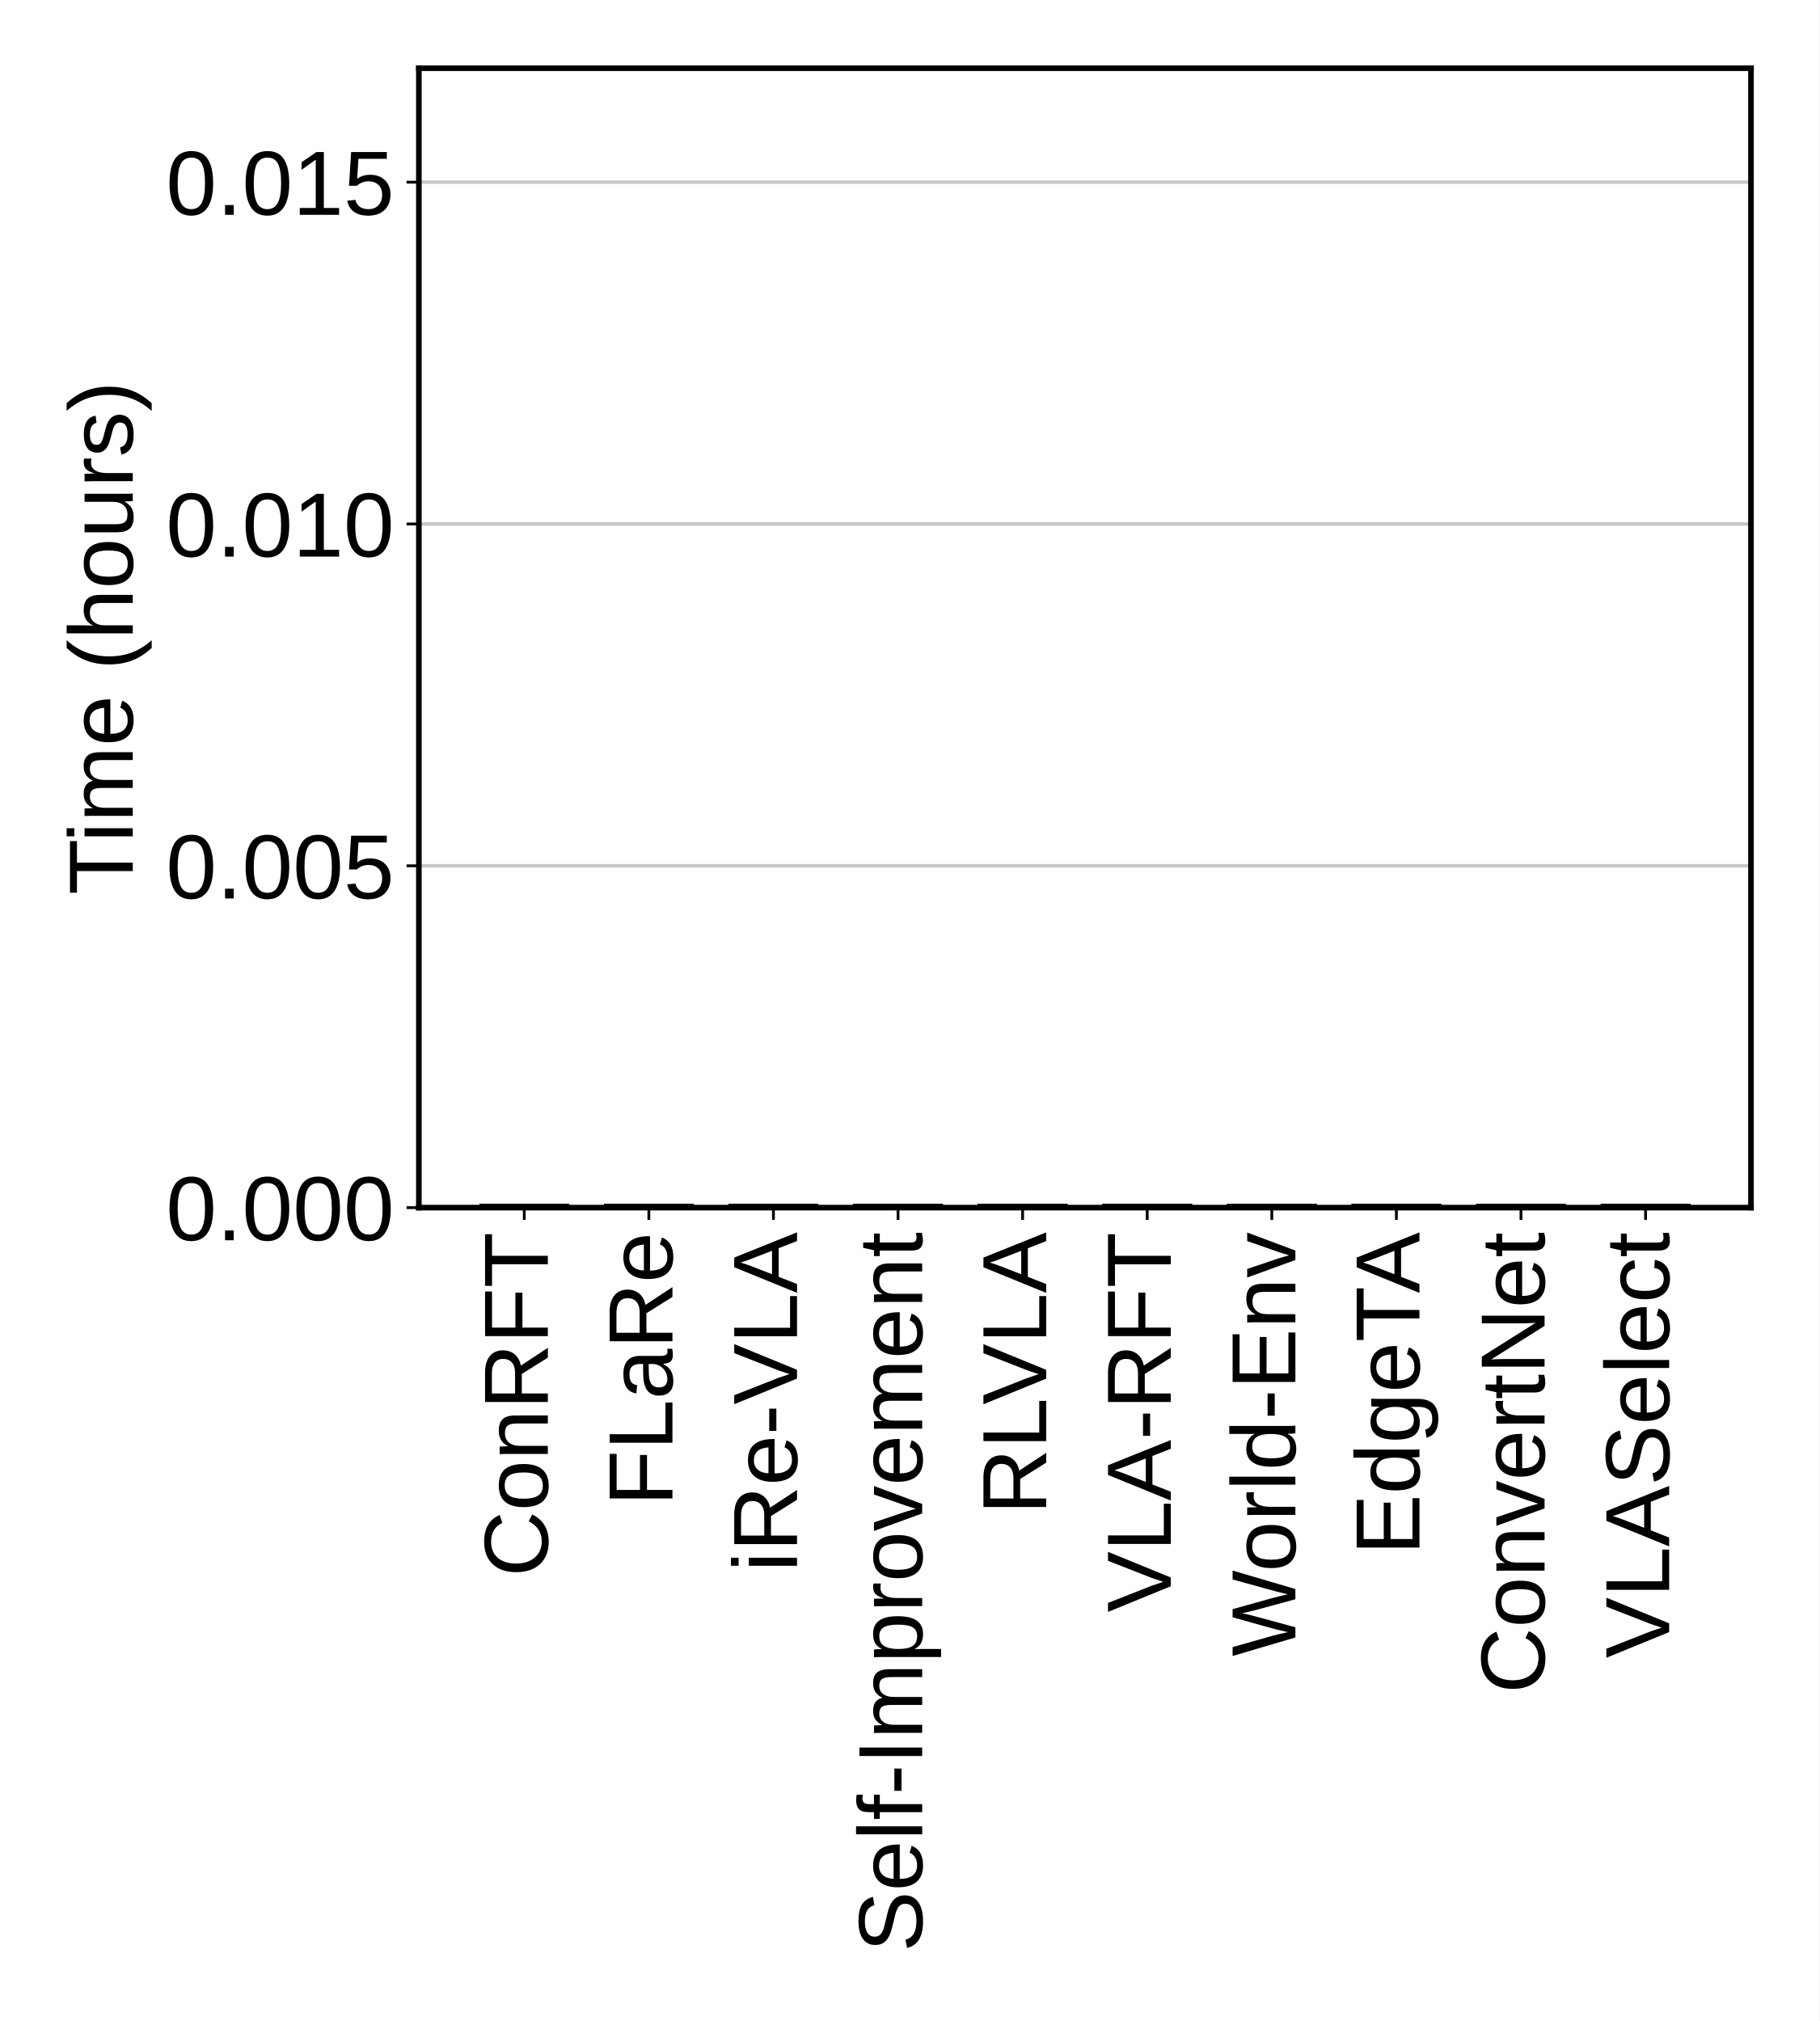
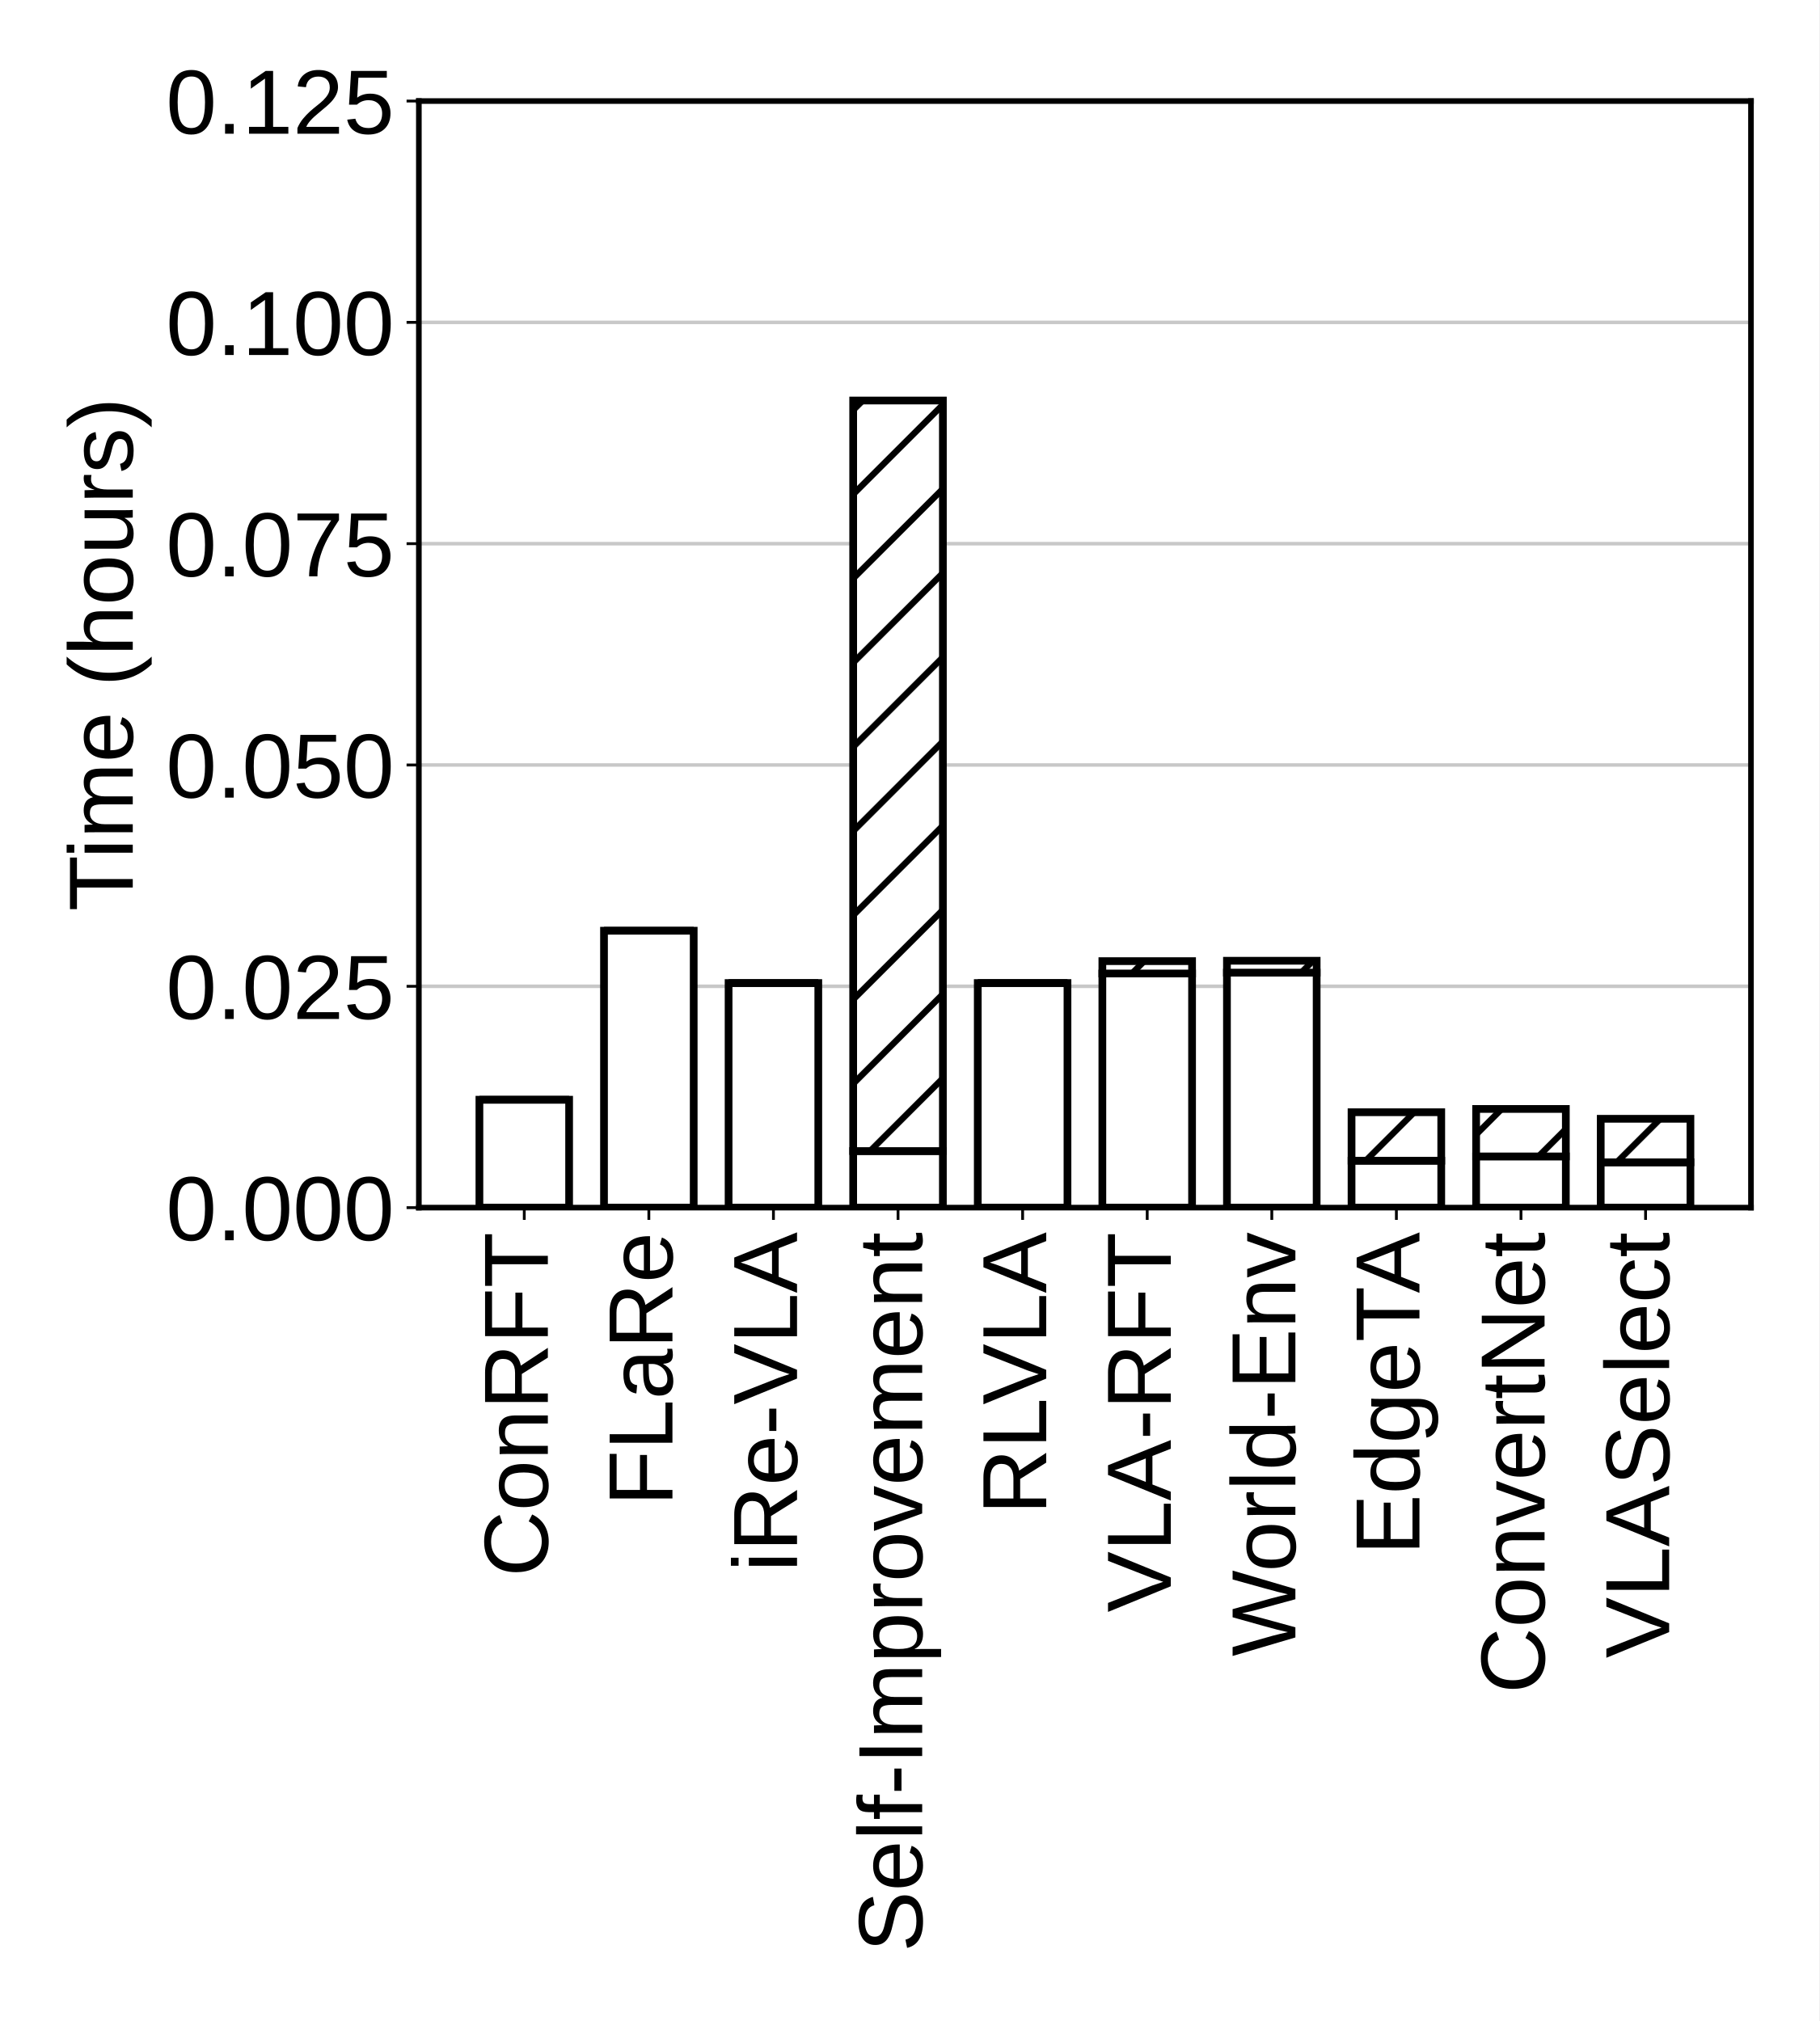
<svg xmlns="http://www.w3.org/2000/svg" xmlns:xlink="http://www.w3.org/1999/xlink" width="518.4pt" height="576pt" viewBox="0 0 518.4 576" version="1.1">
  <defs>
    <style type="text/css">*{stroke-linejoin: round; stroke-linecap: butt}</style>
  </defs>
  <g id="figure_1">
    <g id="patch_1">
      <path d="M 0 576  L 518.4 576  L 518.4 0  L 0 0  z " style="fill: #ffffff" />
    </g>
    <g id="axes_1">
      <g id="patch_2">
-         <path d="M 119.36 344.18  L 498.96 344.18  L 498.96 19.44  L 119.36 19.44  z " style="fill: #ffffff" />
+         <path d="M 119.36 344.18  L 498.96 344.18  L 498.96 28.8  L 119.36 28.8  z " style="fill: #ffffff" />
      </g>
      <g id="matplotlib.axis_1">
        <g id="xtick_1">
          <g id="line2d_1">
            <defs>
-               <path id="m0507dd900b" d="M 0 0  L 0 3.5  " style="stroke: #000000; stroke-width: 0.8" />
+               <path id="me8459a2073" d="M 0 0  L 0 3.5  " style="stroke: #000000; stroke-width: 0.8" />
            </defs>
            <g>
-               <use xlink:href="#m0507dd900b" x="149.396" y="344.18" style="stroke: #000000; stroke-width: 0.8" />
+               <use xlink:href="#me8459a2073" x="149.396" y="344.18" style="stroke: #000000; stroke-width: 0.8" />
            </g>
          </g>
          <g id="text_1">
            <text style="font-size: 26px; font-family: 'Arial', 'DejaVu Sans', 'Liberation Sans', sans-serif" transform="translate(156.1171 449.4112) rotate(-90)">ConRFT</text>
          </g>
        </g>
        <g id="xtick_2">
          <g id="line2d_2">
            <g>
-               <use xlink:href="#m0507dd900b" x="184.899" y="344.18" style="stroke: #000000; stroke-width: 0.8" />
+               <use xlink:href="#me8459a2073" x="184.899" y="344.18" style="stroke: #000000; stroke-width: 0.8" />
            </g>
          </g>
          <g id="text_2">
            <text style="font-size: 26px; font-family: 'Arial', 'DejaVu Sans', 'Liberation Sans', sans-serif" transform="translate(191.6203 429.2125) rotate(-90)">FLaRe</text>
          </g>
        </g>
        <g id="xtick_3">
          <g id="line2d_3">
            <g>
-               <use xlink:href="#m0507dd900b" x="220.402" y="344.18" style="stroke: #000000; stroke-width: 0.8" />
+               <use xlink:href="#me8459a2073" x="220.402" y="344.18" style="stroke: #000000; stroke-width: 0.8" />
            </g>
          </g>
          <g id="text_3">
            <text style="font-size: 26px; font-family: 'Arial', 'DejaVu Sans', 'Liberation Sans', sans-serif" transform="translate(227.1235 447.9934) rotate(-90)">iRe-VLA</text>
          </g>
        </g>
        <g id="xtick_4">
          <g id="line2d_4">
            <g>
-               <use xlink:href="#m0507dd900b" x="255.905" y="344.18" style="stroke: #000000; stroke-width: 0.8" />
+               <use xlink:href="#me8459a2073" x="255.905" y="344.18" style="stroke: #000000; stroke-width: 0.8" />
            </g>
          </g>
          <g id="text_4">
            <text style="font-size: 26px; font-family: 'Arial', 'DejaVu Sans', 'Liberation Sans', sans-serif" transform="translate(262.7851 556.3484) rotate(-90)">Self-Improvement</text>
          </g>
        </g>
        <g id="xtick_5">
          <g id="line2d_5">
            <g>
-               <use xlink:href="#m0507dd900b" x="291.408" y="344.18" style="stroke: #000000; stroke-width: 0.8" />
+               <use xlink:href="#me8459a2073" x="291.408" y="344.18" style="stroke: #000000; stroke-width: 0.8" />
            </g>
          </g>
          <g id="text_5">
            <text style="font-size: 26px; font-family: 'Arial', 'DejaVu Sans', 'Liberation Sans', sans-serif" transform="translate(298.1298 431.6419) rotate(-90)">RLVLA</text>
          </g>
        </g>
        <g id="xtick_6">
          <g id="line2d_6">
            <g>
-               <use xlink:href="#m0507dd900b" x="326.912" y="344.18" style="stroke: #000000; stroke-width: 0.8" />
+               <use xlink:href="#me8459a2073" x="326.912" y="344.18" style="stroke: #000000; stroke-width: 0.8" />
            </g>
          </g>
          <g id="text_6">
            <text style="font-size: 26px; font-family: 'Arial', 'DejaVu Sans', 'Liberation Sans', sans-serif" transform="translate(333.633 459.5188) rotate(-90)">VLA-RFT</text>
          </g>
        </g>
        <g id="xtick_7">
          <g id="line2d_7">
            <g>
-               <use xlink:href="#m0507dd900b" x="362.415" y="344.18" style="stroke: #000000; stroke-width: 0.8" />
+               <use xlink:href="#me8459a2073" x="362.415" y="344.18" style="stroke: #000000; stroke-width: 0.8" />
            </g>
          </g>
          <g id="text_7">
            <text style="font-size: 26px; font-family: 'Arial', 'DejaVu Sans', 'Liberation Sans', sans-serif" transform="translate(369.1362 472.0759) rotate(-90)">World-Env</text>
          </g>
        </g>
        <g id="xtick_8">
          <g id="line2d_8">
            <g>
-               <use xlink:href="#m0507dd900b" x="397.918" y="344.18" style="stroke: #000000; stroke-width: 0.8" />
+               <use xlink:href="#me8459a2073" x="397.918" y="344.18" style="stroke: #000000; stroke-width: 0.8" />
            </g>
          </g>
          <g id="text_8">
            <text style="font-size: 26px; font-family: 'Arial', 'DejaVu Sans', 'Liberation Sans', sans-serif" transform="translate(404.487 443.2038) rotate(-90)">EdgeTA</text>
          </g>
        </g>
        <g id="xtick_9">
          <g id="line2d_9">
            <g>
-               <use xlink:href="#m0507dd900b" x="433.421" y="344.18" style="stroke: #000000; stroke-width: 0.8" />
+               <use xlink:href="#me8459a2073" x="433.421" y="344.18" style="stroke: #000000; stroke-width: 0.8" />
            </g>
          </g>
          <g id="text_9">
            <text style="font-size: 26px; font-family: 'Arial', 'DejaVu Sans', 'Liberation Sans', sans-serif" transform="translate(440.1425 482.6709) rotate(-90)">ConvertNet</text>
          </g>
        </g>
        <g id="xtick_10">
          <g id="line2d_10">
            <g>
-               <use xlink:href="#m0507dd900b" x="468.924" y="344.18" style="stroke: #000000; stroke-width: 0.8" />
+               <use xlink:href="#me8459a2073" x="468.924" y="344.18" style="stroke: #000000; stroke-width: 0.8" />
            </g>
          </g>
          <g id="text_10">
            <text style="font-size: 26px; font-family: 'Arial', 'DejaVu Sans', 'Liberation Sans', sans-serif" transform="translate(475.6457 472.5838) rotate(-90)">VLASelect</text>
          </g>
        </g>
      </g>
      <g id="matplotlib.axis_2">
        <g id="ytick_1">
          <g id="line2d_11">
-             <path d="M 119.36 344.18  L 498.96 344.18  " clip-path="url(#pbd0f5954bd)" style="fill: none; stroke: #9a9a9a; stroke-opacity: 0.55; stroke-linecap: square" />
+             <path d="M 119.36 344.18  L 498.96 344.18  " clip-path="url(#pd16d3bd1e3)" style="fill: none; stroke: #9a9a9a; stroke-opacity: 0.55; stroke-linecap: square" />
          </g>
          <g id="line2d_12">
            <defs>
-               <path id="ma148eba3d9" d="M 0 0  L -3.5 0  " style="stroke: #000000; stroke-width: 0.8" />
+               <path id="ma1056c742b" d="M 0 0  L -3.5 0  " style="stroke: #000000; stroke-width: 0.8" />
            </defs>
            <g>
-               <use xlink:href="#ma148eba3d9" x="119.36" y="344.18" style="stroke: #000000; stroke-width: 0.8" />
+               <use xlink:href="#ma1056c742b" x="119.36" y="344.18" style="stroke: #000000; stroke-width: 0.8" />
            </g>
          </g>
          <g id="text_11">
            <text style="font-size: 26px; font-family: 'Arial', 'DejaVu Sans', 'Liberation Sans', sans-serif; text-anchor: end" x="112.36" y="353.485" transform="rotate(-0 112.36 353.4852)">0.000</text>
          </g>
        </g>
        <g id="ytick_2">
          <g id="line2d_13">
-             <path d="M 119.36 246.758  L 498.96 246.758  " clip-path="url(#pbd0f5954bd)" style="fill: none; stroke: #9a9a9a; stroke-opacity: 0.55; stroke-linecap: square" />
+             <path d="M 119.36 281.104  L 498.96 281.104  " clip-path="url(#pd16d3bd1e3)" style="fill: none; stroke: #9a9a9a; stroke-opacity: 0.55; stroke-linecap: square" />
          </g>
          <g id="line2d_14">
            <g>
-               <use xlink:href="#ma148eba3d9" x="119.36" y="246.758" style="stroke: #000000; stroke-width: 0.8" />
+               <use xlink:href="#ma1056c742b" x="119.36" y="281.104" style="stroke: #000000; stroke-width: 0.8" />
            </g>
          </g>
          <g id="text_12">
-             <text style="font-size: 26px; font-family: 'Arial', 'DejaVu Sans', 'Liberation Sans', sans-serif; text-anchor: end" x="112.36" y="256.063" transform="rotate(-0 112.36 256.0632)">0.005</text>
+             <text style="font-size: 26px; font-family: 'Arial', 'DejaVu Sans', 'Liberation Sans', sans-serif; text-anchor: end" x="112.36" y="290.409" transform="rotate(-0 112.36 290.4092)">0.025</text>
          </g>
        </g>
        <g id="ytick_3">
          <g id="line2d_15">
-             <path d="M 119.36 149.336  L 498.96 149.336  " clip-path="url(#pbd0f5954bd)" style="fill: none; stroke: #9a9a9a; stroke-opacity: 0.55; stroke-linecap: square" />
+             <path d="M 119.36 218.028  L 498.96 218.028  " clip-path="url(#pd16d3bd1e3)" style="fill: none; stroke: #9a9a9a; stroke-opacity: 0.55; stroke-linecap: square" />
          </g>
          <g id="line2d_16">
            <g>
-               <use xlink:href="#ma148eba3d9" x="119.36" y="149.336" style="stroke: #000000; stroke-width: 0.8" />
+               <use xlink:href="#ma1056c742b" x="119.36" y="218.028" style="stroke: #000000; stroke-width: 0.8" />
            </g>
          </g>
          <g id="text_13">
-             <text style="font-size: 26px; font-family: 'Arial', 'DejaVu Sans', 'Liberation Sans', sans-serif; text-anchor: end" x="112.36" y="158.641" transform="rotate(-0 112.36 158.6412)">0.010</text>
+             <text style="font-size: 26px; font-family: 'Arial', 'DejaVu Sans', 'Liberation Sans', sans-serif; text-anchor: end" x="112.36" y="227.333" transform="rotate(-0 112.36 227.3332)">0.050</text>
          </g>
        </g>
        <g id="ytick_4">
          <g id="line2d_17">
-             <path d="M 119.36 51.914  L 498.96 51.914  " clip-path="url(#pbd0f5954bd)" style="fill: none; stroke: #9a9a9a; stroke-opacity: 0.55; stroke-linecap: square" />
+             <path d="M 119.36 154.952  L 498.96 154.952  " clip-path="url(#pd16d3bd1e3)" style="fill: none; stroke: #9a9a9a; stroke-opacity: 0.55; stroke-linecap: square" />
          </g>
          <g id="line2d_18">
            <g>
-               <use xlink:href="#ma148eba3d9" x="119.36" y="51.914" style="stroke: #000000; stroke-width: 0.8" />
+               <use xlink:href="#ma1056c742b" x="119.36" y="154.952" style="stroke: #000000; stroke-width: 0.8" />
            </g>
          </g>
          <g id="text_14">
-             <text style="font-size: 26px; font-family: 'Arial', 'DejaVu Sans', 'Liberation Sans', sans-serif; text-anchor: end" x="112.36" y="61.219" transform="rotate(-0 112.36 61.21916)">0.015</text>
-           </g>
-         </g>
-         <g id="text_15">
-           <text style="font-size: 26px; font-family: 'Arial', 'DejaVu Sans', 'Liberation Sans', sans-serif; text-anchor: middle" x="37.831" y="181.81" transform="rotate(-90 37.83094 181.81)">Time (hours)</text>
+             <text style="font-size: 26px; font-family: 'Arial', 'DejaVu Sans', 'Liberation Sans', sans-serif; text-anchor: end" x="112.36" y="164.257" transform="rotate(-0 112.36 164.2572)">0.075</text>
+           </g>
+         </g>
+         <g id="ytick_5">
+           <g id="line2d_19">
+             <path d="M 119.36 91.876  L 498.96 91.876  " clip-path="url(#pd16d3bd1e3)" style="fill: none; stroke: #9a9a9a; stroke-opacity: 0.55; stroke-linecap: square" />
+           </g>
+           <g id="line2d_20">
+             <g>
+               <use xlink:href="#ma1056c742b" x="119.36" y="91.876" style="stroke: #000000; stroke-width: 0.8" />
+             </g>
+           </g>
+           <g id="text_15">
+             <text style="font-size: 26px; font-family: 'Arial', 'DejaVu Sans', 'Liberation Sans', sans-serif; text-anchor: end" x="112.36" y="101.181" transform="rotate(-0 112.36 101.1812)">0.100</text>
+           </g>
+         </g>
+         <g id="ytick_6">
+           <g id="line2d_21">
+             <path d="M 119.36 28.8  L 498.96 28.8  " clip-path="url(#pd16d3bd1e3)" style="fill: none; stroke: #9a9a9a; stroke-opacity: 0.55; stroke-linecap: square" />
+           </g>
+           <g id="line2d_22">
+             <g>
+               <use xlink:href="#ma1056c742b" x="119.36" y="28.8" style="stroke: #000000; stroke-width: 0.8" />
+             </g>
+           </g>
+           <g id="text_16">
+             <text style="font-size: 26px; font-family: 'Arial', 'DejaVu Sans', 'Liberation Sans', sans-serif; text-anchor: end" x="112.36" y="38.105" transform="rotate(-0 112.36 38.10516)">0.125</text>
+           </g>
+         </g>
+         <g id="text_17">
+           <text style="font-size: 26px; font-family: 'Arial', 'DejaVu Sans', 'Liberation Sans', sans-serif; text-anchor: middle" x="37.831" y="186.49" transform="rotate(-90 37.83094 186.49)">Time (hours)</text>
        </g>
      </g>
      <g id="patch_3">
-         <path d="M 136.615 344.18  L 162.177 344.18  L 162.177 344.18  L 136.615 344.18  z " clip-path="url(#pbd0f5954bd)" style="fill: #ffffff; stroke: #000000; stroke-width: 2.2; stroke-linejoin: miter" />
+         <path d="M 136.615 344.18  L 162.177 344.18  L 162.177 313.433  L 136.615 313.433  z " clip-path="url(#pd16d3bd1e3)" style="fill: #ffffff; stroke: #000000; stroke-width: 2.2; stroke-linejoin: miter" />
      </g>
      <g id="patch_4">
-         <path d="M 172.118 344.18  L 197.68 344.18  L 197.68 344.18  L 172.118 344.18  z " clip-path="url(#pbd0f5954bd)" style="fill: #ffffff; stroke: #000000; stroke-width: 2.2; stroke-linejoin: miter" />
+         <path d="M 172.118 344.18  L 197.68 344.18  L 197.68 265.259  L 172.118 265.259  z " clip-path="url(#pd16d3bd1e3)" style="fill: #ffffff; stroke: #000000; stroke-width: 2.2; stroke-linejoin: miter" />
      </g>
      <g id="patch_5">
-         <path d="M 207.621 344.18  L 233.183 344.18  L 233.183 344.18  L 207.621 344.18  z " clip-path="url(#pbd0f5954bd)" style="fill: #ffffff; stroke: #000000; stroke-width: 2.2; stroke-linejoin: miter" />
+         <path d="M 207.621 344.18  L 233.183 344.18  L 233.183 280.178  L 207.621 280.178  z " clip-path="url(#pd16d3bd1e3)" style="fill: #ffffff; stroke: #000000; stroke-width: 2.2; stroke-linejoin: miter" />
      </g>
      <g id="patch_6">
-         <path d="M 243.124 344.18  L 268.686 344.18  L 268.686 344.18  L 243.124 344.18  z " clip-path="url(#pbd0f5954bd)" style="fill: #ffffff; stroke: #000000; stroke-width: 2.2; stroke-linejoin: miter" />
+         <path d="M 243.124 344.18  L 268.686 344.18  L 268.686 328.06  L 243.124 328.06  z " clip-path="url(#pd16d3bd1e3)" style="fill: #ffffff; stroke: #000000; stroke-width: 2.2; stroke-linejoin: miter" />
      </g>
      <g id="patch_7">
-         <path d="M 278.627 344.18  L 304.19 344.18  L 304.19 344.18  L 278.627 344.18  z " clip-path="url(#pbd0f5954bd)" style="fill: #ffffff; stroke: #000000; stroke-width: 2.2; stroke-linejoin: miter" />
+         <path d="M 278.627 344.18  L 304.19 344.18  L 304.19 280.173  L 278.627 280.173  z " clip-path="url(#pd16d3bd1e3)" style="fill: #ffffff; stroke: #000000; stroke-width: 2.2; stroke-linejoin: miter" />
      </g>
      <g id="patch_8">
-         <path d="M 314.13 344.18  L 339.693 344.18  L 339.693 344.18  L 314.13 344.18  z " clip-path="url(#pbd0f5954bd)" style="fill: #ffffff; stroke: #000000; stroke-width: 2.2; stroke-linejoin: miter" />
+         <path d="M 314.13 344.18  L 339.693 344.18  L 339.693 277.455  L 314.13 277.455  z " clip-path="url(#pd16d3bd1e3)" style="fill: #ffffff; stroke: #000000; stroke-width: 2.2; stroke-linejoin: miter" />
      </g>
      <g id="patch_9">
-         <path d="M 349.634 344.18  L 375.196 344.18  L 375.196 344.18  L 349.634 344.18  z " clip-path="url(#pbd0f5954bd)" style="fill: #ffffff; stroke: #000000; stroke-width: 2.2; stroke-linejoin: miter" />
+         <path d="M 349.634 344.18  L 375.196 344.18  L 375.196 277.204  L 349.634 277.204  z " clip-path="url(#pd16d3bd1e3)" style="fill: #ffffff; stroke: #000000; stroke-width: 2.2; stroke-linejoin: miter" />
      </g>
      <g id="patch_10">
-         <path d="M 385.137 344.18  L 410.699 344.18  L 410.699 344.18  L 385.137 344.18  z " clip-path="url(#pbd0f5954bd)" style="fill: #ffffff; stroke: #000000; stroke-width: 2.2; stroke-linejoin: miter" />
+         <path d="M 385.137 344.18  L 410.699 344.18  L 410.699 330.812  L 385.137 330.812  z " clip-path="url(#pd16d3bd1e3)" style="fill: #ffffff; stroke: #000000; stroke-width: 2.2; stroke-linejoin: miter" />
      </g>
      <g id="patch_11">
-         <path d="M 420.64 344.18  L 446.202 344.18  L 446.202 344.18  L 420.64 344.18  z " clip-path="url(#pbd0f5954bd)" style="fill: #ffffff; stroke: #000000; stroke-width: 2.2; stroke-linejoin: miter" />
+         <path d="M 420.64 344.18  L 446.202 344.18  L 446.202 329.589  L 420.64 329.589  z " clip-path="url(#pd16d3bd1e3)" style="fill: #ffffff; stroke: #000000; stroke-width: 2.2; stroke-linejoin: miter" />
      </g>
      <g id="patch_12">
-         <path d="M 456.143 344.18  L 481.705 344.18  L 481.705 344.18  L 456.143 344.18  z " clip-path="url(#pbd0f5954bd)" style="fill: #ffffff; stroke: #000000; stroke-width: 2.2; stroke-linejoin: miter" />
+         <path d="M 456.143 344.18  L 481.705 344.18  L 481.705 331.269  L 456.143 331.269  z " clip-path="url(#pd16d3bd1e3)" style="fill: #ffffff; stroke: #000000; stroke-width: 2.2; stroke-linejoin: miter" />
      </g>
      <g id="patch_13">
-         <path d="M 136.615 344.18  L 162.177 344.18  L 162.177 344.18  L 136.615 344.18  z " clip-path="url(#pbd0f5954bd)" style="fill: url(#h4262cd8b76); stroke: #000000; stroke-width: 2.2; stroke-linejoin: miter" />
+         <path d="M 136.615 313.433  L 162.177 313.433  L 162.177 313.433  L 136.615 313.433  z " clip-path="url(#pd16d3bd1e3)" style="fill: url(#h4e30cdaefa); stroke: #000000; stroke-width: 2.2; stroke-linejoin: miter" />
      </g>
      <g id="patch_14">
-         <path d="M 172.118 344.18  L 197.68 344.18  L 197.68 344.18  L 172.118 344.18  z " clip-path="url(#pbd0f5954bd)" style="fill: url(#h4262cd8b76); stroke: #000000; stroke-width: 2.2; stroke-linejoin: miter" />
+         <path d="M 172.118 265.259  L 197.68 265.259  L 197.68 265.259  L 172.118 265.259  z " clip-path="url(#pd16d3bd1e3)" style="fill: url(#h4e30cdaefa); stroke: #000000; stroke-width: 2.2; stroke-linejoin: miter" />
      </g>
      <g id="patch_15">
-         <path d="M 207.621 344.18  L 233.183 344.18  L 233.183 344.18  L 207.621 344.18  z " clip-path="url(#pbd0f5954bd)" style="fill: url(#h4262cd8b76); stroke: #000000; stroke-width: 2.2; stroke-linejoin: miter" />
+         <path d="M 207.621 280.178  L 233.183 280.178  L 233.183 280.178  L 207.621 280.178  z " clip-path="url(#pd16d3bd1e3)" style="fill: url(#h4e30cdaefa); stroke: #000000; stroke-width: 2.2; stroke-linejoin: miter" />
      </g>
      <g id="patch_16">
-         <path d="M 243.124 344.18  L 268.686 344.18  L 268.686 344.18  L 243.124 344.18  z " clip-path="url(#pbd0f5954bd)" style="fill: url(#h4262cd8b76); stroke: #000000; stroke-width: 2.2; stroke-linejoin: miter" />
+         <path d="M 243.124 328.06  L 268.686 328.06  L 268.686 114.152  L 243.124 114.152  z " clip-path="url(#pd16d3bd1e3)" style="fill: url(#h4e30cdaefa); stroke: #000000; stroke-width: 2.2; stroke-linejoin: miter" />
      </g>
      <g id="patch_17">
-         <path d="M 278.627 344.18  L 304.19 344.18  L 304.19 344.18  L 278.627 344.18  z " clip-path="url(#pbd0f5954bd)" style="fill: url(#h4262cd8b76); stroke: #000000; stroke-width: 2.2; stroke-linejoin: miter" />
+         <path d="M 278.627 280.173  L 304.19 280.173  L 304.19 280.173  L 278.627 280.173  z " clip-path="url(#pd16d3bd1e3)" style="fill: url(#h4e30cdaefa); stroke: #000000; stroke-width: 2.2; stroke-linejoin: miter" />
      </g>
      <g id="patch_18">
-         <path d="M 314.13 344.18  L 339.693 344.18  L 339.693 344.18  L 314.13 344.18  z " clip-path="url(#pbd0f5954bd)" style="fill: url(#h4262cd8b76); stroke: #000000; stroke-width: 2.2; stroke-linejoin: miter" />
+         <path d="M 314.13 277.455  L 339.693 277.455  L 339.693 273.931  L 314.13 273.931  z " clip-path="url(#pd16d3bd1e3)" style="fill: url(#h4e30cdaefa); stroke: #000000; stroke-width: 2.2; stroke-linejoin: miter" />
      </g>
      <g id="patch_19">
-         <path d="M 349.634 344.18  L 375.196 344.18  L 375.196 344.18  L 349.634 344.18  z " clip-path="url(#pbd0f5954bd)" style="fill: url(#h4262cd8b76); stroke: #000000; stroke-width: 2.2; stroke-linejoin: miter" />
+         <path d="M 349.634 277.204  L 375.196 277.204  L 375.196 273.822  L 349.634 273.822  z " clip-path="url(#pd16d3bd1e3)" style="fill: url(#h4e30cdaefa); stroke: #000000; stroke-width: 2.2; stroke-linejoin: miter" />
      </g>
      <g id="patch_20">
-         <path d="M 385.137 344.18  L 410.699 344.18  L 410.699 344.18  L 385.137 344.18  z " clip-path="url(#pbd0f5954bd)" style="fill: url(#h4262cd8b76); stroke: #000000; stroke-width: 2.2; stroke-linejoin: miter" />
+         <path d="M 385.137 330.812  L 410.699 330.812  L 410.699 316.994  L 385.137 316.994  z " clip-path="url(#pd16d3bd1e3)" style="fill: url(#h4e30cdaefa); stroke: #000000; stroke-width: 2.2; stroke-linejoin: miter" />
      </g>
      <g id="patch_21">
-         <path d="M 420.64 344.18  L 446.202 344.18  L 446.202 344.18  L 420.64 344.18  z " clip-path="url(#pbd0f5954bd)" style="fill: url(#h4262cd8b76); stroke: #000000; stroke-width: 2.2; stroke-linejoin: miter" />
+         <path d="M 420.64 329.589  L 446.202 329.589  L 446.202 316.06  L 420.64 316.06  z " clip-path="url(#pd16d3bd1e3)" style="fill: url(#h4e30cdaefa); stroke: #000000; stroke-width: 2.2; stroke-linejoin: miter" />
      </g>
      <g id="patch_22">
-         <path d="M 456.143 344.18  L 481.705 344.18  L 481.705 344.18  L 456.143 344.18  z " clip-path="url(#pbd0f5954bd)" style="fill: url(#h4262cd8b76); stroke: #000000; stroke-width: 2.2; stroke-linejoin: miter" />
+         <path d="M 456.143 331.269  L 481.705 331.269  L 481.705 318.863  L 456.143 318.863  z " clip-path="url(#pd16d3bd1e3)" style="fill: url(#h4e30cdaefa); stroke: #000000; stroke-width: 2.2; stroke-linejoin: miter" />
      </g>
      <g id="patch_23">
-         <path d="M 119.36 344.18  L 119.36 19.44  " style="fill: none; stroke: #000000; stroke-width: 1.6; stroke-linejoin: miter; stroke-linecap: square" />
+         <path d="M 119.36 344.18  L 119.36 28.8  " style="fill: none; stroke: #000000; stroke-width: 1.6; stroke-linejoin: miter; stroke-linecap: square" />
      </g>
      <g id="patch_24">
-         <path d="M 498.96 344.18  L 498.96 19.44  " style="fill: none; stroke: #000000; stroke-width: 1.6; stroke-linejoin: miter; stroke-linecap: square" />
+         <path d="M 498.96 344.18  L 498.96 28.8  " style="fill: none; stroke: #000000; stroke-width: 1.6; stroke-linejoin: miter; stroke-linecap: square" />
      </g>
      <g id="patch_25">
        <path d="M 119.36 344.18  L 498.96 344.18  " style="fill: none; stroke: #000000; stroke-width: 1.6; stroke-linejoin: miter; stroke-linecap: square" />
      </g>
      <g id="patch_26">
-         <path d="M 119.36 19.44  L 498.96 19.44  " style="fill: none; stroke: #000000; stroke-width: 1.6; stroke-linejoin: miter; stroke-linecap: square" />
+         <path d="M 119.36 28.8  L 498.96 28.8  " style="fill: none; stroke: #000000; stroke-width: 1.6; stroke-linejoin: miter; stroke-linecap: square" />
      </g>
    </g>
  </g>
  <defs>
-     <clipPath id="pbd0f5954bd">
-       <rect x="119.36" y="19.44" width="379.6" height="324.74" />
+     <clipPath id="pd16d3bd1e3">
+       <rect x="119.36" y="28.8" width="379.6" height="315.38" />
    </clipPath>
  </defs>
  <defs>
-     <pattern id="h4262cd8b76" patternUnits="userSpaceOnUse" x="0" y="0" width="72" height="72">
+     <pattern id="h4e30cdaefa" patternUnits="userSpaceOnUse" x="0" y="0" width="72" height="72">
      <rect x="0" y="0" width="73" height="73" fill="#ffffff" />
      <path d="M -36 36  L 36 -36  M -24 48  L 48 -24  M -12 60  L 60 -12  M 0 72  L 72 0  M 12 84  L 84 12  M 24 96  L 96 24  M 36 108  L 108 36  " style="fill: #000000; stroke: #000000; stroke-width: 1.8; stroke-linecap: butt; stroke-linejoin: miter" />
    </pattern>
  </defs>
</svg>
